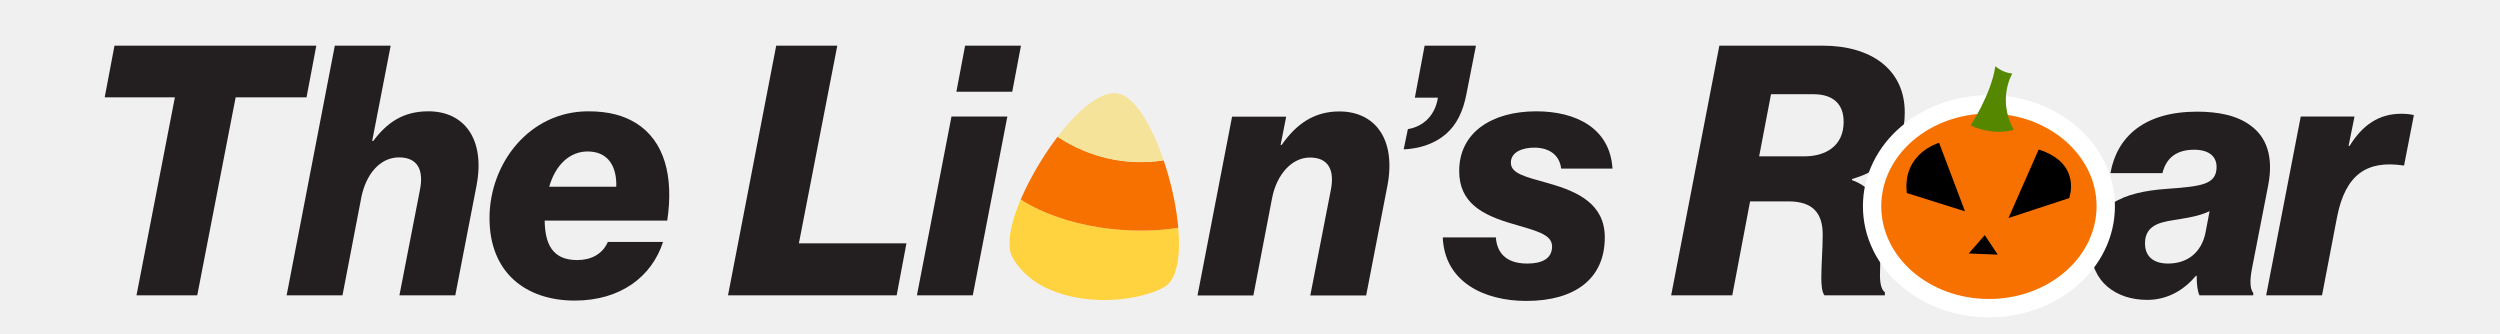
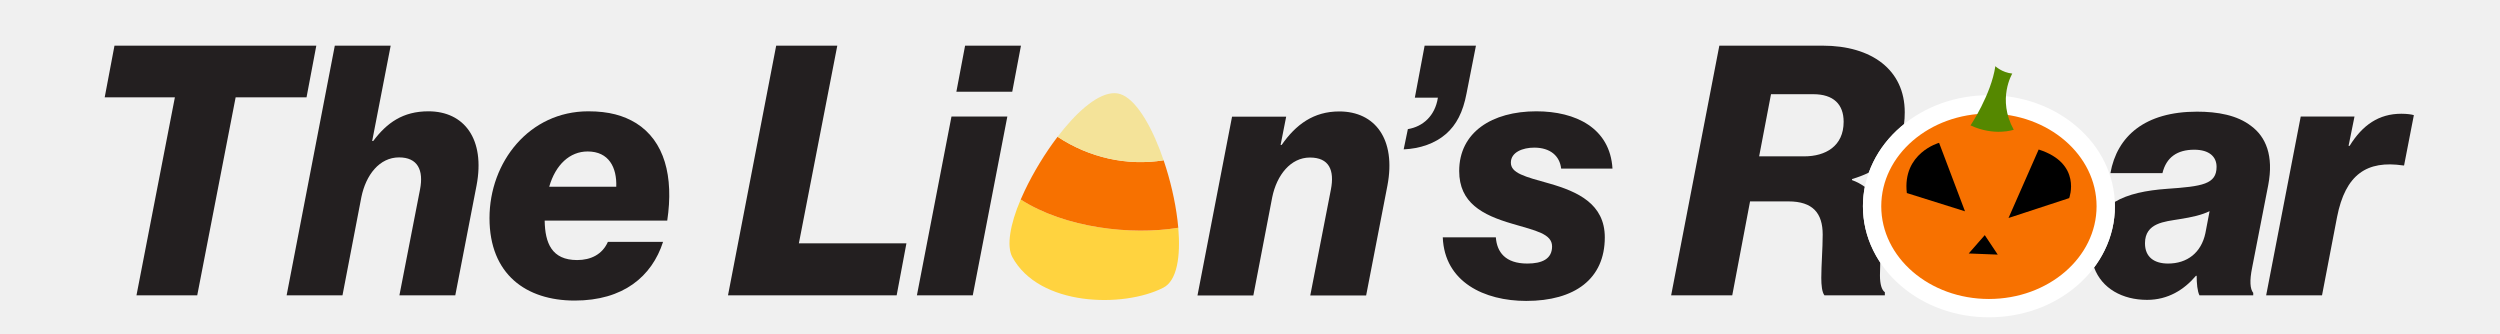
<svg xmlns="http://www.w3.org/2000/svg" id="Halloween" viewBox="0 0 3000 400">
  <defs>
    <style>
      .cls-1 {
        fill: #f4e399;
      }

      .cls-2 {
        fill: #f77100;
      }

      .cls-3 {
        fill: #fff;
      }

      .cls-4 {
        fill: #ffd33f;
      }

      .cls-5 {
        fill: #231f20;
      }

      .cls-6 {
        fill: #580;
      }
    </style>
  </defs>
  <g>
-     <path class="cls-5" d="M209.87,116.81H125.65l11.73-62.02h242.19l-11.73,62.02h-85.06l-46.09,237.59h-72.91l46.09-237.59Z" />
-     <path class="cls-5" d="M401.78,54.79h67.04l-22.21,114.39h1.26c16.34-21.79,35.62-35.62,66.21-35.62,43.16,0,68.3,33.52,57.82,88.83l-25.56,131.99h-67.04l24.72-126.96c4.61-23.47-2.93-38.55-25.14-38.55-23.46,0-39.81,20.95-45.25,47.77l-22.63,117.75h-67.04L401.78,54.79Z" />
-     <path class="cls-5" d="M653.61,264.73c.42,26.82,8.38,47.35,38.97,47.35,16.34,0,30.17-6.7,36.87-21.79h66.21c-13.41,41.48-50.7,70.4-106.01,70.4-58.24,0-102.24-33.1-102.24-98.89s47.77-128.22,118.58-128.22c24.72,0,42.32,5.03,57.41,14.25,33.94,21.37,45.25,63.69,37.29,116.91h-147.08Zm5.45-40.65h80.45c.84-23.05-8.8-42.32-34.36-42.32-21.37,0-38.55,15.92-46.09,42.32Z" />
-     <path class="cls-5" d="M931.43,54.79h73.33l-46.09,237.17h129.06l-11.73,62.44h-202.39l57.83-299.6Z" />
-     <path class="cls-5" d="M1141.78,139.86h67.04l-41.48,214.54h-67.04l41.48-214.54Zm16.34-85.06h67.04l-10.48,55.31h-67.04l10.48-55.31Z" />
-     <path class="cls-5" d="M1689.44,154.94c18.02-2.93,32.68-15.92,36.04-37.71h-27.66l11.73-62.44h61.6l-11.31,57.41c-4.19,22.21-12.15,37.71-24.72,48.61-12.99,11.31-31.01,17.6-50.7,18.44l5.03-24.3Z" />
-     <path class="cls-5" d="M1731.34,284.84h63.69c1.26,17.6,11.31,31.43,37.71,31.43,17.6,0,29.75-5.87,29.75-20.53s-19.28-18.86-47.77-27.24c-36.04-10.47-63.69-25.14-63.69-63.27,0-46.51,39.39-71.65,92.6-71.65,47.35,0,88.41,20.11,91.35,68.72h-61.6c-1.68-15.08-12.99-25.14-32.26-25.14-13.83,0-28.08,5.03-28.08,18.02s16.34,16.76,46.51,25.14c33.52,9.64,66.21,24.3,66.21,64.53,0,49.86-36.04,76.26-94.28,76.26-50.28,0-98.05-22.63-100.15-76.26Z" />
-     <path class="cls-5" d="M2063.2,54.79h124.03c58.66,0,98.47,28.91,98.47,80.03,0,44-23.46,68.3-63.27,80.03v1.26c23.05,8.38,35.62,26.4,35.62,56.57,0,15.08-2.09,38.55-2.09,57.82,0,10.48,2.09,17.6,5.87,20.11v3.77h-72.49c-2.93-3.77-3.77-12.15-3.77-20.95,0-15.09,1.68-35.2,1.68-51.96,0-25.56-11.73-39.81-41.06-39.81h-46.09l-21.37,112.72h-73.33l57.83-299.6Zm47.77,132.83h54.05c25.56,0,47.35-12.15,47.35-41.48,0-20.95-12.15-33.1-36.45-33.1h-50.7l-14.25,74.59Z" />
-     <path class="cls-5" d="M2509.04,297.83c0-52.38,38.97-67.46,91.35-71.23,42.32-2.93,59.5-5.45,59.5-26.4,0-12.15-8.8-20.53-26.82-20.53-20.53,0-33.52,9.22-38.13,28.07h-62.43c7.96-44.42,41.48-73.75,103.92-73.75,24.72,0,48.19,4.19,64.95,17.18,17.6,12.99,27.24,35.62,20.53,70.82l-19.27,98.89c-3.35,16.34-2.51,25.98,1.26,30.59v2.93h-64.53c-2.51-5.03-3.35-14.25-3.35-23.46h-.84c-14.25,16.76-33.52,28.91-58.66,28.91-37.29,0-67.46-21.79-67.46-62.02Zm137.44-18.02l5.03-26.4c-9.64,4.61-20.53,7.12-36.46,9.64-17.18,2.93-41.06,4.19-41.06,28.91,0,16.76,11.31,24.3,27.66,24.3,23.05,0,39.81-12.99,44.83-36.46Z" />
-     <path class="cls-5" d="M2760.88,139.86h64.53l-7.12,35.2h1.26c15.5-25.14,35.2-38.55,62.01-38.55,7.12,0,12.57,.84,15.08,1.68l-11.73,60.34h-1.26c-43.16-6.29-69.14,10.48-79.2,62.02l-18.02,93.86h-67.04l41.48-214.54Z" />
-     <path class="cls-5" d="M1478.47,140.02h64.95l-6.7,33.94h1.26c17.18-24.72,38.55-40.23,69.14-40.23,43.16,0,68.3,33.52,57.83,88.83l-25.56,131.99h-67.04l24.72-126.96c4.61-23.47-2.93-38.55-25.14-38.55s-39.81,20.95-45.25,47.77l-22.63,117.75h-67.04l41.48-214.54Z" />
+     <path class="cls-5" d="M137.37,54.79l-11.73,62.02h84.22l-46.09,237.58h72.91l46.09-237.58h85.07l11.73-62.02H137.37Z" />
+     <path class="cls-5" d="M514.07,133.57c-30.59,0-49.86,13.83-66.2,35.62h-1.26l22.21-114.4h-67.05l-57.82,299.6h67.04l22.63-117.74c5.45-26.82,21.79-47.77,45.25-47.77,22.21,0,29.75,15.08,25.15,38.55l-24.73,126.96h67.05l25.56-131.99c10.47-55.31-14.67-88.83-57.83-88.83Z" />
+     <path class="cls-5" d="M763.39,147.82c-15.08-9.22-32.68-14.25-57.4-14.25-70.82,0-118.59,60.76-118.59,128.22s44,98.89,102.25,98.89,92.6-28.91,106.01-70.4h-66.21c-6.7,15.09-20.53,21.79-36.87,21.79-30.59,0-38.55-20.53-38.97-47.35h147.08c7.96-53.21-3.36-95.53-37.3-116.9Zm-23.88,76.26h-80.45c7.54-26.4,24.72-42.32,46.09-42.32,25.56,0,35.2,19.27,34.36,42.32Z" />
+     <path class="cls-5" d="M958.66,291.96l46.09-237.17h-73.33l-57.82,299.6h202.39l11.73-62.43h-129.06Z" />
+     <path class="cls-5" d="M1158.11,54.79l-10.47,55.31h67.04l10.48-55.31h-67.05Zm-16.34,85.06l-41.48,214.54h67.04l41.48-214.54h-67.04Z" />
+     <path class="cls-5" d="M1709.55,54.79l-11.74,62.44h27.66c-3.35,21.79-18.02,34.78-36.04,37.71l-5.02,24.3c19.69-.84,37.71-7.12,50.7-18.43,12.57-10.9,20.53-26.4,24.72-48.61l11.31-57.41h-61.59Z" />
+     <path class="cls-5" d="M1859.55,220.31c-30.17-8.38-46.51-12.58-46.51-25.15s14.25-18.01,28.08-18.01c19.27,0,30.58,10.05,32.26,25.14h61.6c-2.94-48.61-44-68.72-91.35-68.72-53.22,0-92.6,25.14-92.6,71.65,0,38.13,27.65,52.8,63.69,63.27,28.49,8.38,47.77,12.16,47.77,27.24s-12.16,20.53-29.75,20.53c-26.4,0-36.46-13.83-37.72-31.43h-63.69c2.1,53.64,49.87,76.27,100.15,76.27,58.24,0,94.28-26.4,94.28-76.27,0-40.22-32.68-54.89-66.21-64.52Z" />
+     <path class="cls-5" d="M2187.23,54.79h-124.03l-57.83,299.6h73.33l21.37-112.71h46.1c29.33,0,41.06,14.24,41.06,39.8,0,16.76-1.68,36.88-1.68,51.96,0,8.8,.84,17.18,3.78,20.95h72.49v-3.77c-3.78-2.51-5.87-9.64-5.87-20.11,0-4.94,.14-10.17,.34-15.45-3.12-4.68-5.91-9.54-8.38-14.56-8.23-16.76-12.4-34.59-12.4-53.01,0-7.85,.76-15.59,2.26-23.19-4.43-3.36-9.55-6.08-15.34-8.18v-1.26c7.26-2.14,13.98-4.7,20.11-7.72,1.54-4.28,3.33-8.51,5.37-12.66,7.82-15.92,18.95-30.17,33.08-42.34,1.26-1.08,2.53-2.14,3.82-3.16,.59-4.47,.89-9.19,.89-14.16,0-51.12-39.81-80.03-98.47-80.03Zm-22.21,132.83h-54.05l14.24-74.58h50.71c24.3,0,36.45,12.15,36.45,33.1,0,29.33-21.79,41.48-47.35,41.48Z" />
+     <path class="cls-5" d="M2721.9,221.98c6.7-35.2-2.93-57.82-20.53-70.81-16.76-12.99-40.23-17.18-64.95-17.18-62.44,0-95.96,29.33-103.92,73.74h62.44c4.6-18.85,17.59-28.07,38.13-28.07,18.01,0,26.81,8.38,26.81,20.53,0,20.95-17.18,23.47-59.5,26.4-24.77,1.79-46.55,6.1-62.61,15.7,.07,1.72,.11,3.46,.11,5.2,0,18.42-4.17,36.25-12.4,53.01-3.52,7.17-7.72,14.01-12.56,20.46,9.28,25.38,34.22,38.88,63.58,38.88,25.14,0,44.41-12.15,58.66-28.91h.84c0,9.22,.84,18.43,3.35,23.46h64.53v-2.93c-3.77-4.61-4.61-14.25-1.26-30.59l19.28-98.89Zm-75.43,57.83c-5.02,23.46-21.78,36.45-44.83,36.45-16.34,0-27.66-7.54-27.66-24.3,0-24.72,23.89-25.98,41.07-28.91,15.92-2.52,26.82-5.03,36.45-9.64l-5.03,26.4Z" />
+     <path class="cls-5" d="M2881.55,136.5c-26.82,0-46.51,13.41-62.02,38.55h-1.25l7.12-35.2h-64.53l-41.48,214.54h67.04l18.02-93.86c10.06-51.54,36.04-68.3,79.19-62.01h1.26l11.73-60.34c-2.51-.84-7.96-1.68-15.08-1.68Z" />
+     <path class="cls-5" d="M1607.1,133.73c-30.59,0-51.96,15.5-69.14,40.23h-1.25l6.7-33.95h-64.95l-41.48,214.54h67.04l22.63-117.74c5.45-26.82,22.21-47.77,45.25-47.77s29.75,15.08,25.15,38.55l-24.73,126.96h67.05l25.56-131.99c10.47-55.31-14.67-88.83-57.83-88.83Z" />
  </g>
  <g>
    <ellipse class="cls-2" cx="2386.7" cy="247.5" rx="140.19" ry="122.27" />
    <path class="cls-3" d="M2386.7,136.23c71.35,0,129.19,49.82,129.19,111.27s-57.84,111.27-129.19,111.27-129.19-49.82-129.19-111.27,57.84-111.27,129.19-111.27m0-22c-39.77,0-77.32,13.47-105.71,37.92-14.13,12.17-25.25,26.41-33.08,42.34-8.23,16.76-12.4,34.6-12.4,53.01s4.17,36.25,12.4,53.01c7.82,15.93,18.95,30.17,33.08,42.34,28.39,24.45,65.93,37.92,105.71,37.92s77.32-13.47,105.71-37.92c14.13-12.17,25.25-26.41,33.08-42.34,8.23-16.76,12.4-34.6,12.4-53.01s-4.17-36.25-12.4-53.01c-7.82-15.93-18.95-30.17-33.08-42.34-28.39-24.45-65.93-37.92-105.71-37.92h0Z" />
  </g>
  <path d="M2288.2,231.66c-5.6-47.95,38.7-60.28,38.7-60.28l31.09,82.18-69.79-21.91Z" />
  <path d="M2410.23,261.59l36.17-82.18c52.45,16.72,36.62,58.31,36.62,58.31l-72.79,23.87Z" />
  <polygon points="2381.73 282.16 2362.45 304.17 2397.28 305.53 2381.73 282.16" />
  <path class="cls-6" d="M2364.62,150.49c28.79,13.34,51.87,5.2,51.87,5.2-20.32-36.79-1.75-67.39-1.75-67.39-12.51-1.3-20.32-8.89-20.32-8.89-5.08,34.29-29.79,71.08-29.79,71.08Z" />
  <g>
    <path class="cls-4" d="M1395.97,345.25c-48.01,24.49-149.11,22.58-181.23-36.87-6.87-12.72-2.99-38.65,10.11-68.99,52.95,34.14,132.63,43.26,189.08,33.89,3.02,34.74-1.59,63.62-17.96,71.96Z" />
    <path class="cls-2" d="M1413.93,273.29c-56.45,9.37-136.13,.25-189.08-33.89,1.47-3.42,3.05-6.9,4.71-10.39,10.48-22.03,24.44-45.1,39.53-64.88,38.32,25.32,83.8,35.23,127.25,28.2,7.88,23.16,13.82,48.47,16.64,71.82,.38,3.09,.69,6.14,.95,9.14Z" />
    <path class="cls-1" d="M1396.34,192.33c-43.45,7.03-88.93-2.88-127.25-28.2,2.69-3.53,5.41-6.95,8.16-10.23,22.07-26.46,45.61-44.61,63.75-41.82,18.14,2.8,36.73,31.24,50.72,67.46,1.6,4.17,3.15,8.44,4.62,12.78Z" />
  </g>
</svg>
